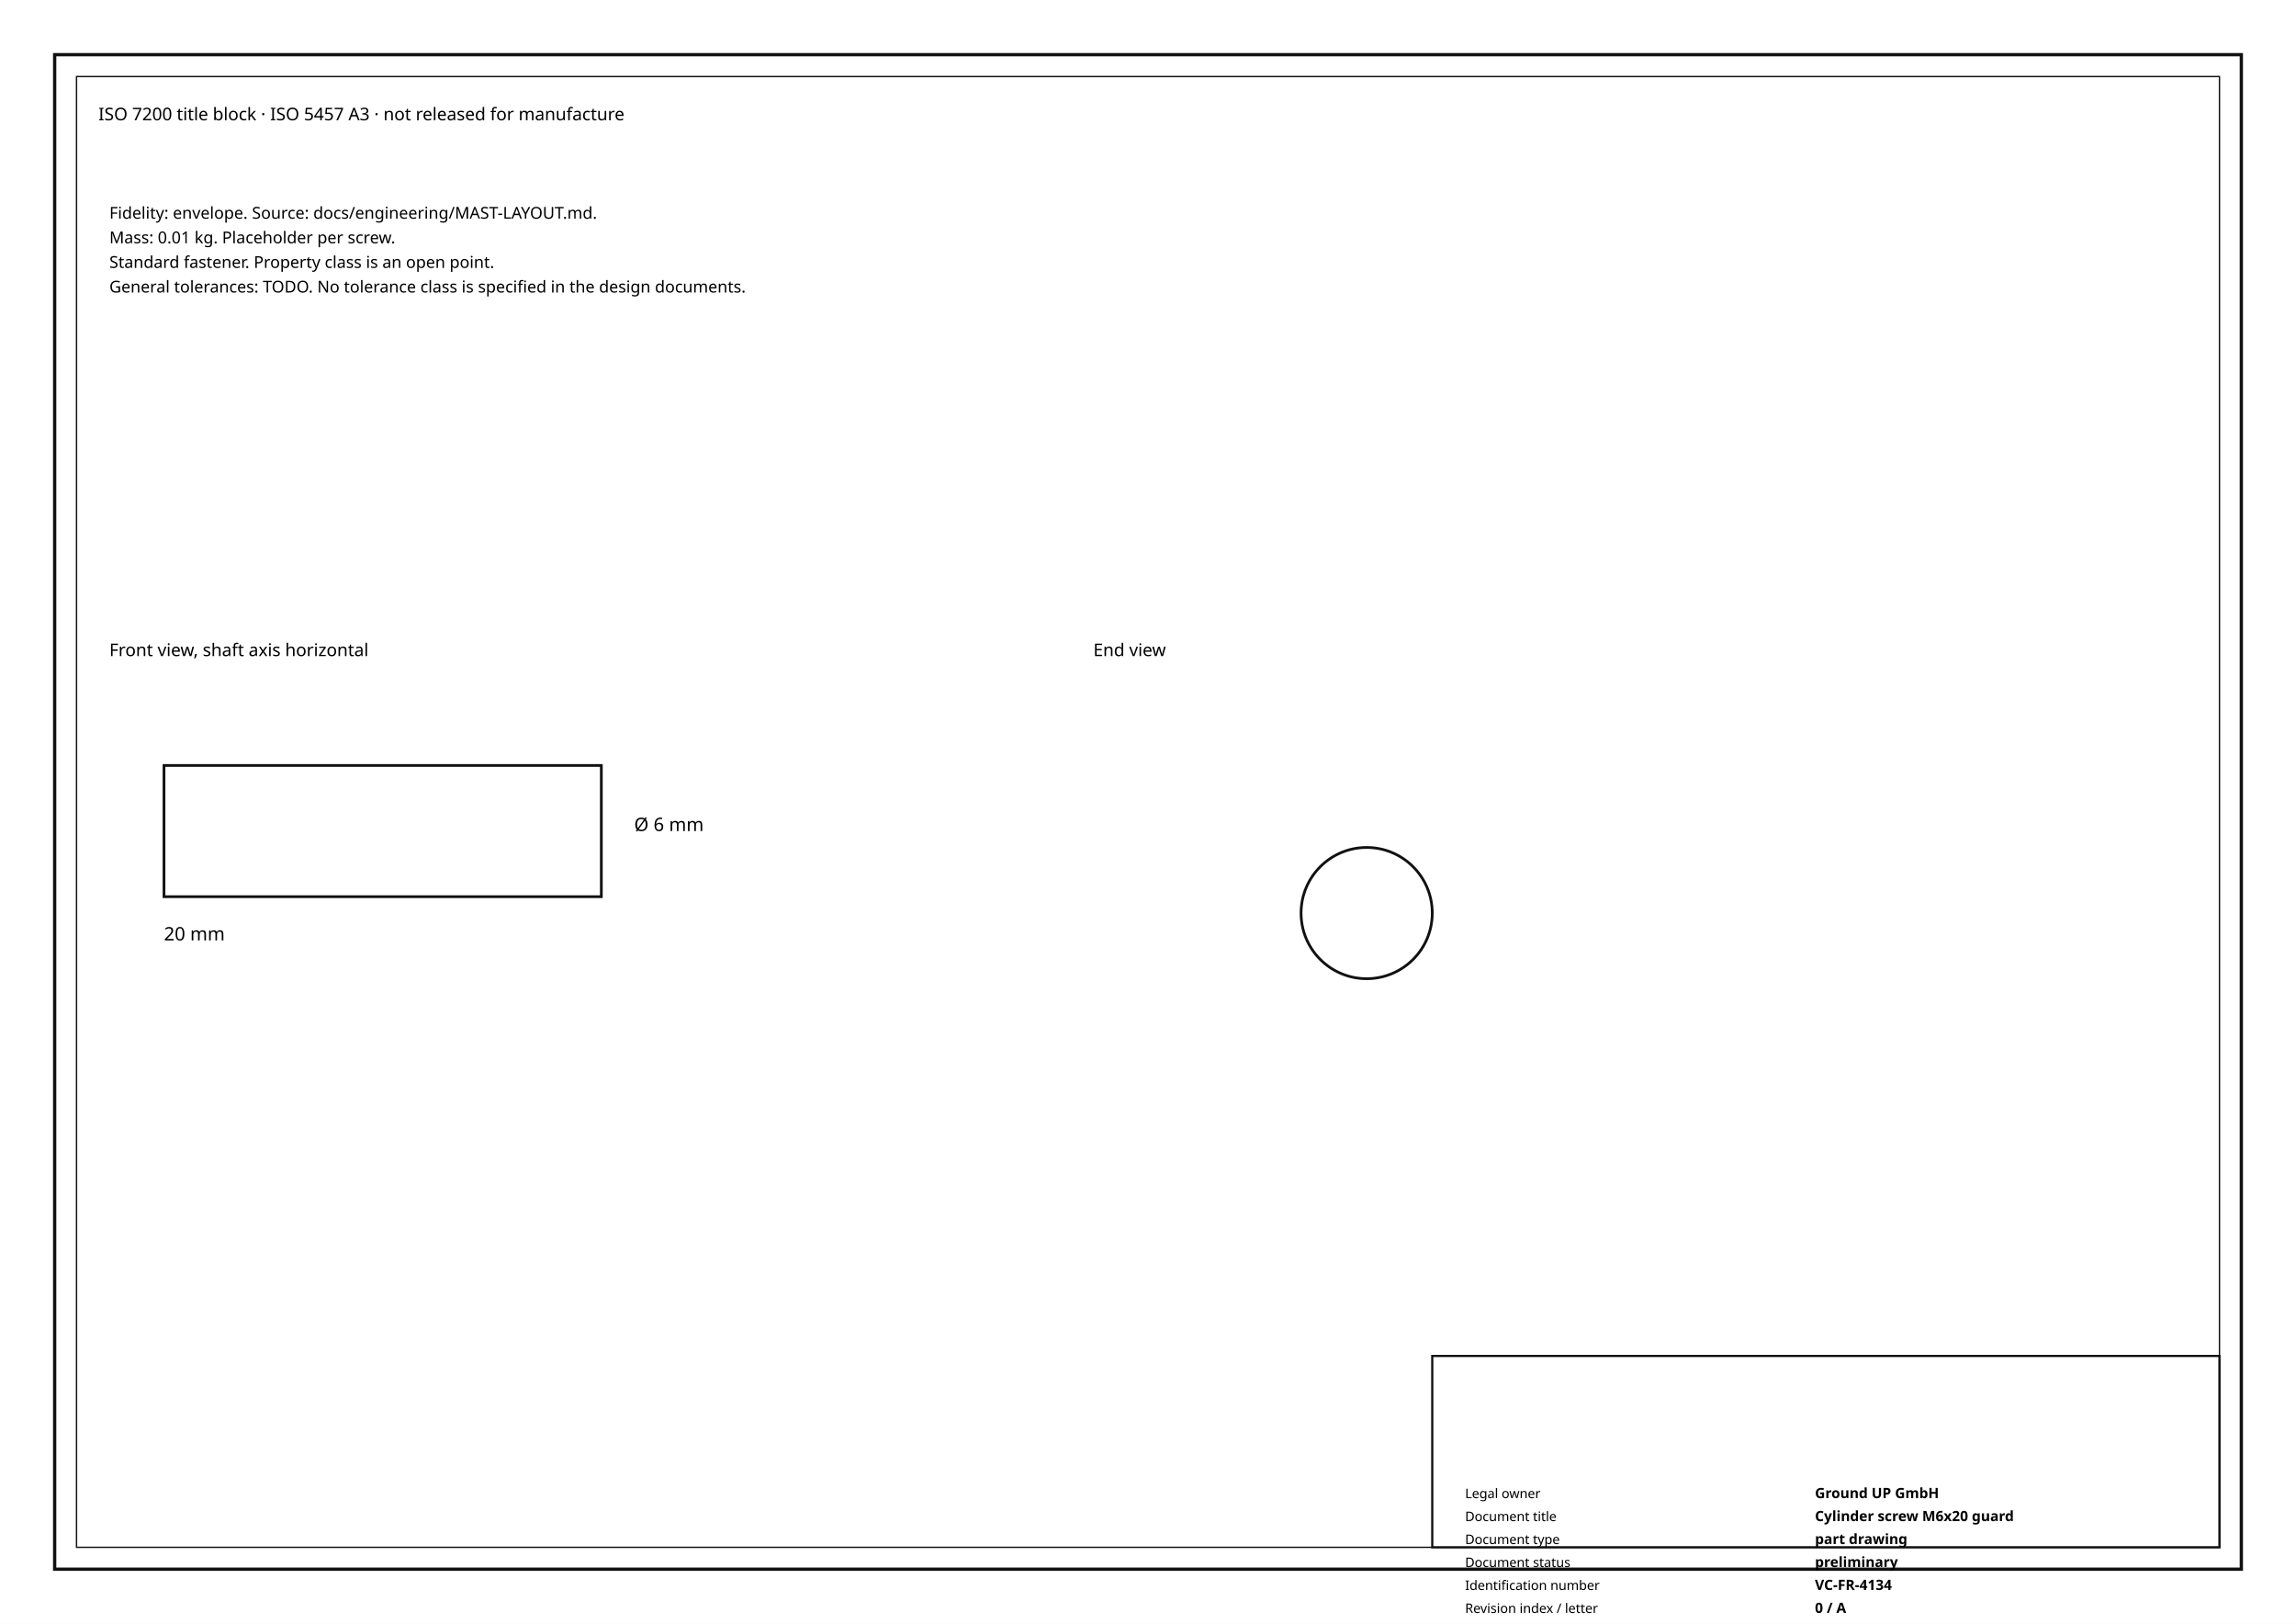
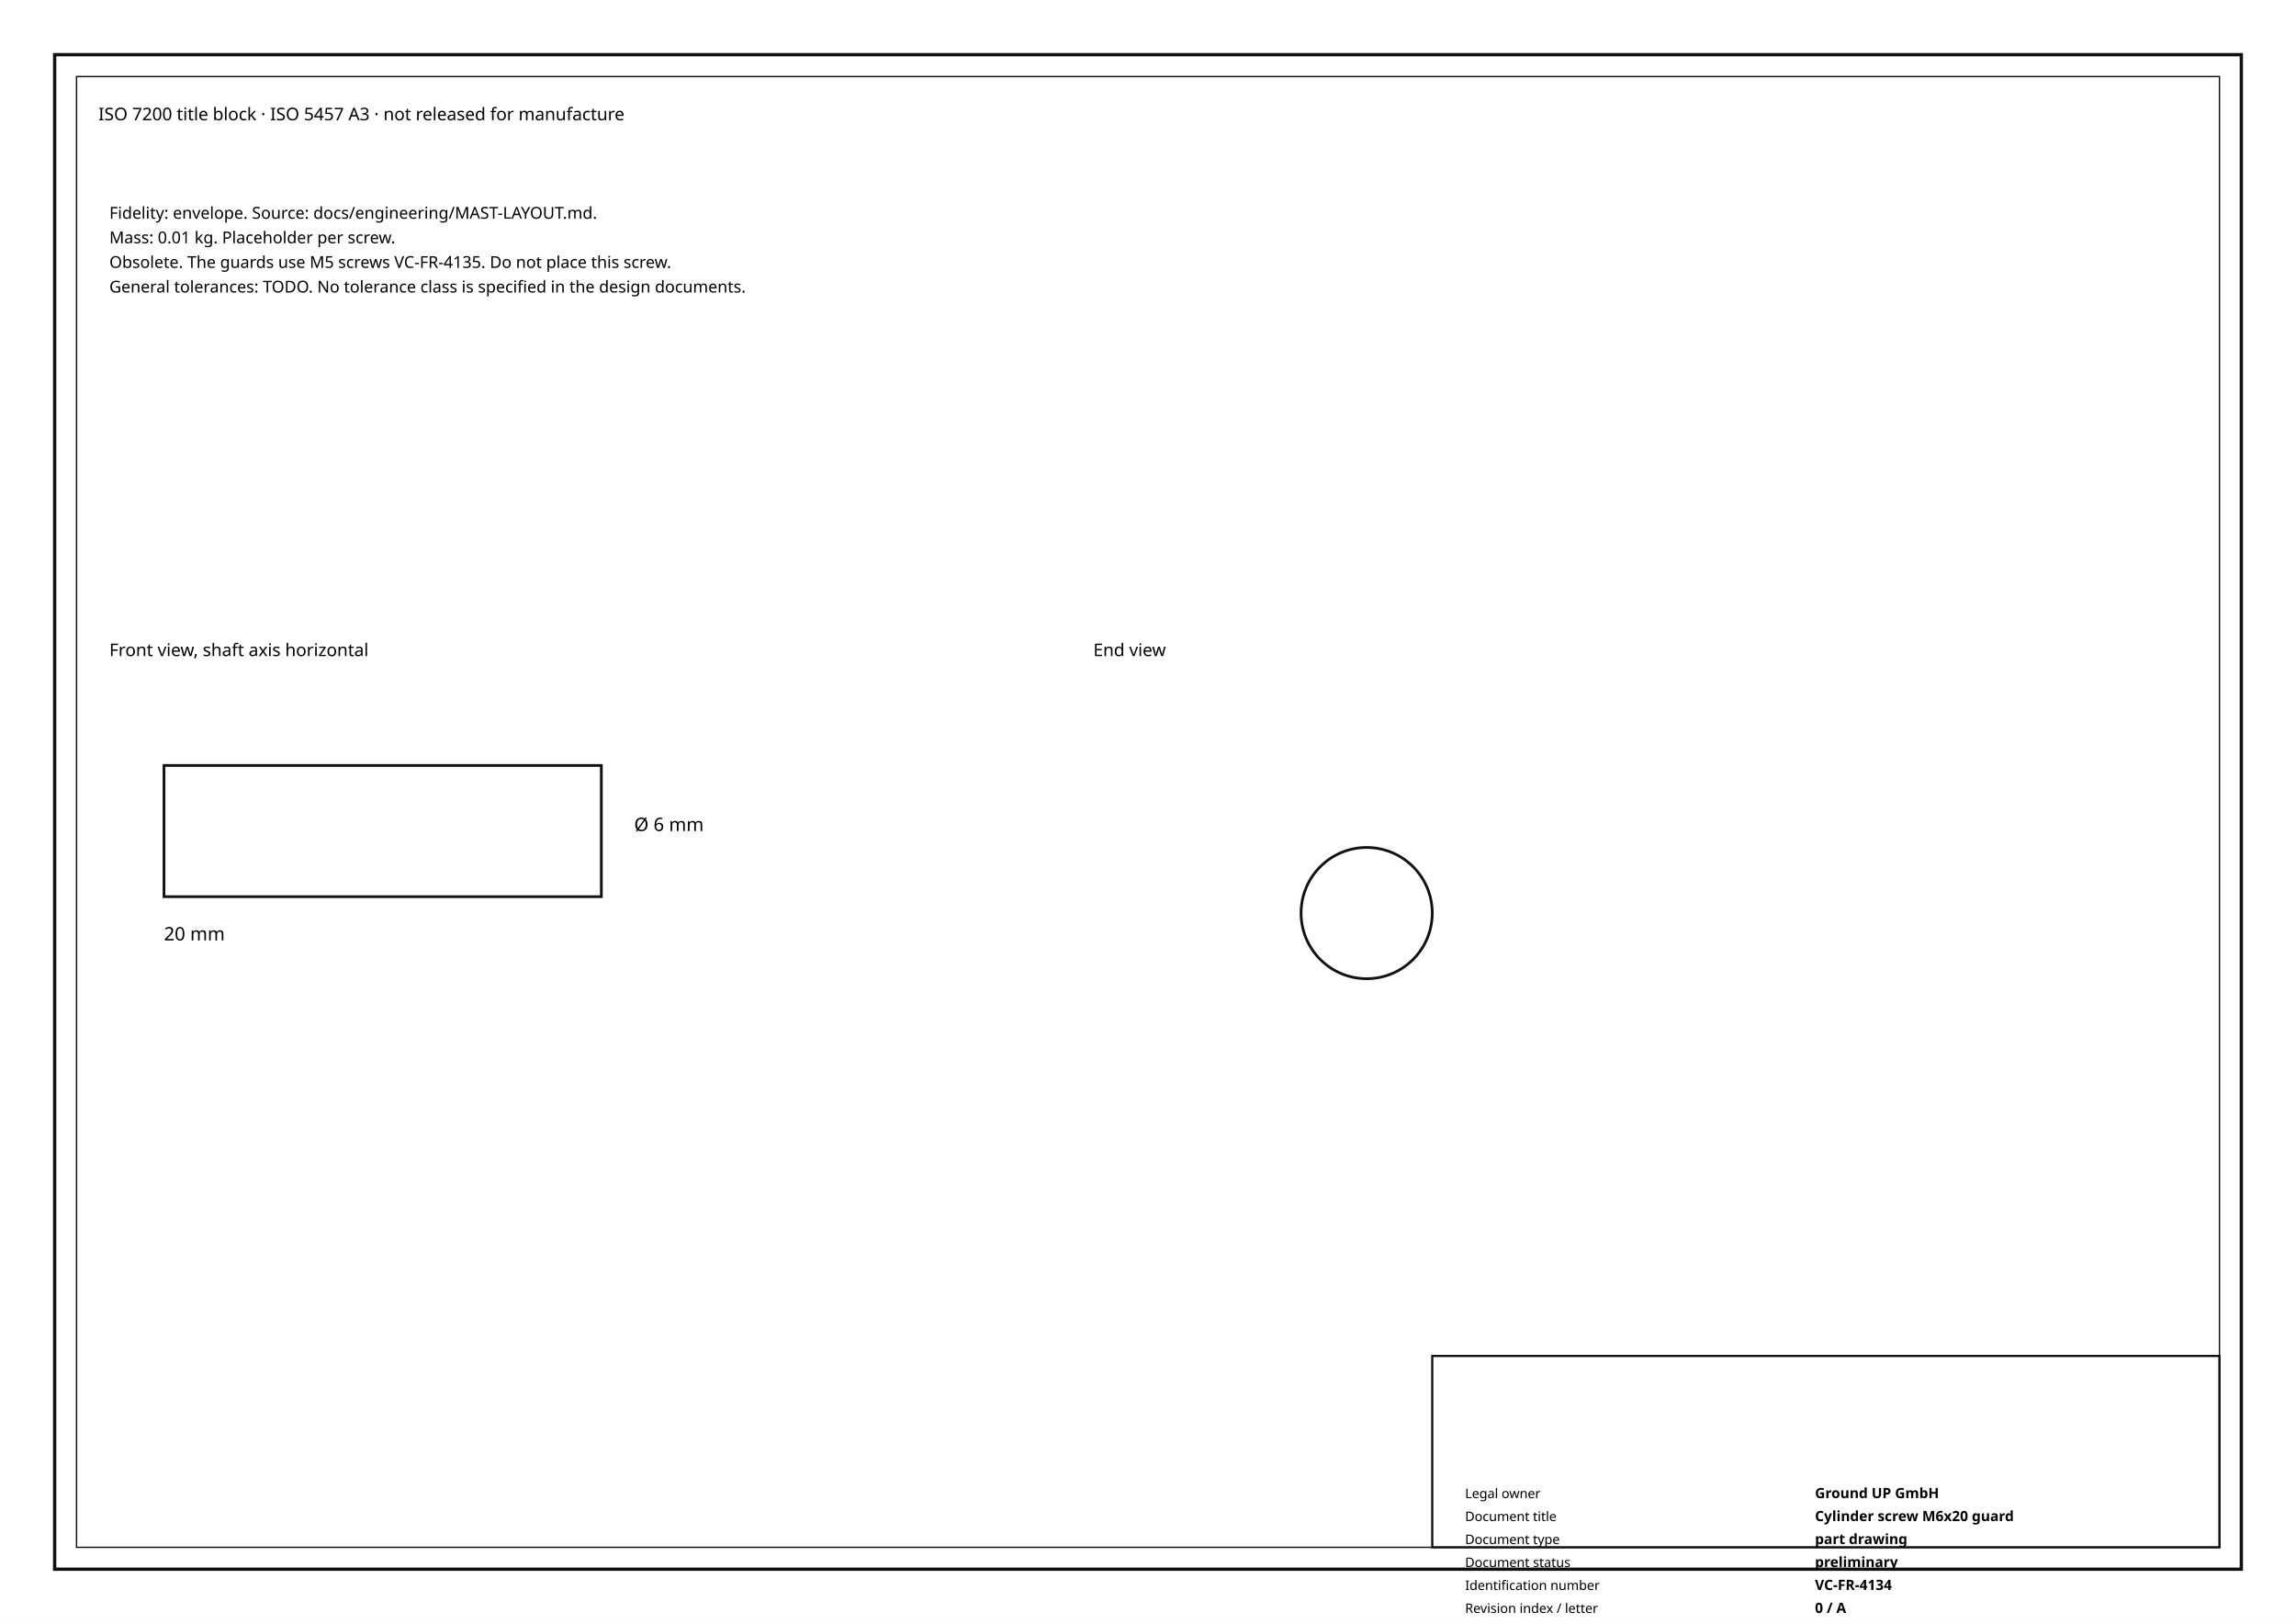
<svg xmlns="http://www.w3.org/2000/svg" width="420mm" height="297mm" viewBox="0 0 420.0 297.0">
  <rect width="100%" height="100%" fill="#fff" />
  <rect x="10" y="10" width="400" height="277" fill="none" stroke="#111" stroke-width="0.6" />
  <rect x="14" y="14" width="392" height="269" fill="none" stroke="#111" stroke-width="0.25" />
  <rect x="262" y="248" width="144" height="35" fill="none" stroke="#111" stroke-width="0.4" />
  <text x="18" y="22" font-size="3.2" font-family="sans-serif">ISO 7200 title block · ISO 5457 A3 · not released for manufacture</text>
  <text x="20" y="120" font-size="3.2" font-family="sans-serif">Front view, shaft axis horizontal</text>
  <rect x="30" y="140" width="80.00" height="24.00" fill="none" stroke="#111" stroke-width="0.5" />
  <text x="30" y="172.0" font-size="3.4" font-family="sans-serif">20 mm</text>
  <text x="116.0" y="152.0" font-size="3.4" font-family="sans-serif">Ø 6 mm</text>
  <text x="200" y="120" font-size="3.2" font-family="sans-serif">End view</text>
  <circle cx="250" cy="167.0" r="12.00" fill="none" stroke="#111" stroke-width="0.5" />
  <text x="20" y="40" font-size="3" font-family="sans-serif">Fidelity: envelope. Source: docs/engineering/MAST-LAYOUT.md.</text>
  <text x="20" y="44.5" font-size="3" font-family="sans-serif">Mass: 0.01 kg. Placeholder per screw.</text>
-   <text x="20" y="49.0" font-size="3" font-family="sans-serif">Standard fastener. Property class is an open point.</text>
+   <text x="20" y="49.0" font-size="3" font-family="sans-serif">Obsolete. The guards use M5 screws VC-FR-4135. Do not place this screw.</text>
  <text x="20" y="53.5" font-size="3" font-family="sans-serif">General tolerances: TODO. No tolerance class is specified in the design documents.</text>
  <text x="268" y="274" font-size="2.4" font-family="sans-serif">Legal owner</text>
  <text x="332" y="274" font-size="2.6" font-family="sans-serif" font-weight="700">Ground UP GmbH</text>
  <text x="268" y="278.2" font-size="2.4" font-family="sans-serif">Document title</text>
  <text x="332" y="278.2" font-size="2.6" font-family="sans-serif" font-weight="700">Cylinder screw M6x20 guard</text>
  <text x="268" y="282.4" font-size="2.4" font-family="sans-serif">Document type</text>
  <text x="332" y="282.4" font-size="2.6" font-family="sans-serif" font-weight="700">part drawing</text>
  <text x="268" y="286.6" font-size="2.4" font-family="sans-serif">Document status</text>
  <text x="332" y="286.6" font-size="2.6" font-family="sans-serif" font-weight="700">preliminary</text>
  <text x="268" y="290.8" font-size="2.4" font-family="sans-serif">Identification number</text>
  <text x="332" y="290.8" font-size="2.6" font-family="sans-serif" font-weight="700">VC-FR-4134</text>
  <text x="268" y="295" font-size="2.4" font-family="sans-serif">Revision index / letter</text>
  <text x="332" y="295" font-size="2.6" font-family="sans-serif" font-weight="700">0 / A</text>
  <text x="268" y="299.2" font-size="2.4" font-family="sans-serif">Creator</text>
  <text x="332" y="299.2" font-size="2.6" font-family="sans-serif" font-weight="700">vibrocore cad export</text>
  <text x="268" y="303.4" font-size="2.4" font-family="sans-serif">Created</text>
  <text x="332" y="303.4" font-size="2.6" font-family="sans-serif" font-weight="700">2026-11-19</text>
  <text x="268" y="307.6" font-size="2.4" font-family="sans-serif">Units</text>
  <text x="332" y="307.6" font-size="2.6" font-family="sans-serif" font-weight="700">mm</text>
  <text x="268" y="311.8" font-size="2.4" font-family="sans-serif">Projection</text>
  <text x="332" y="311.8" font-size="2.6" font-family="sans-serif" font-weight="700">first angle (ISO 128)</text>
  <text x="268" y="316" font-size="2.4" font-family="sans-serif">Sheet</text>
  <text x="332" y="316" font-size="2.6" font-family="sans-serif" font-weight="700">1 / 1</text>
</svg>
